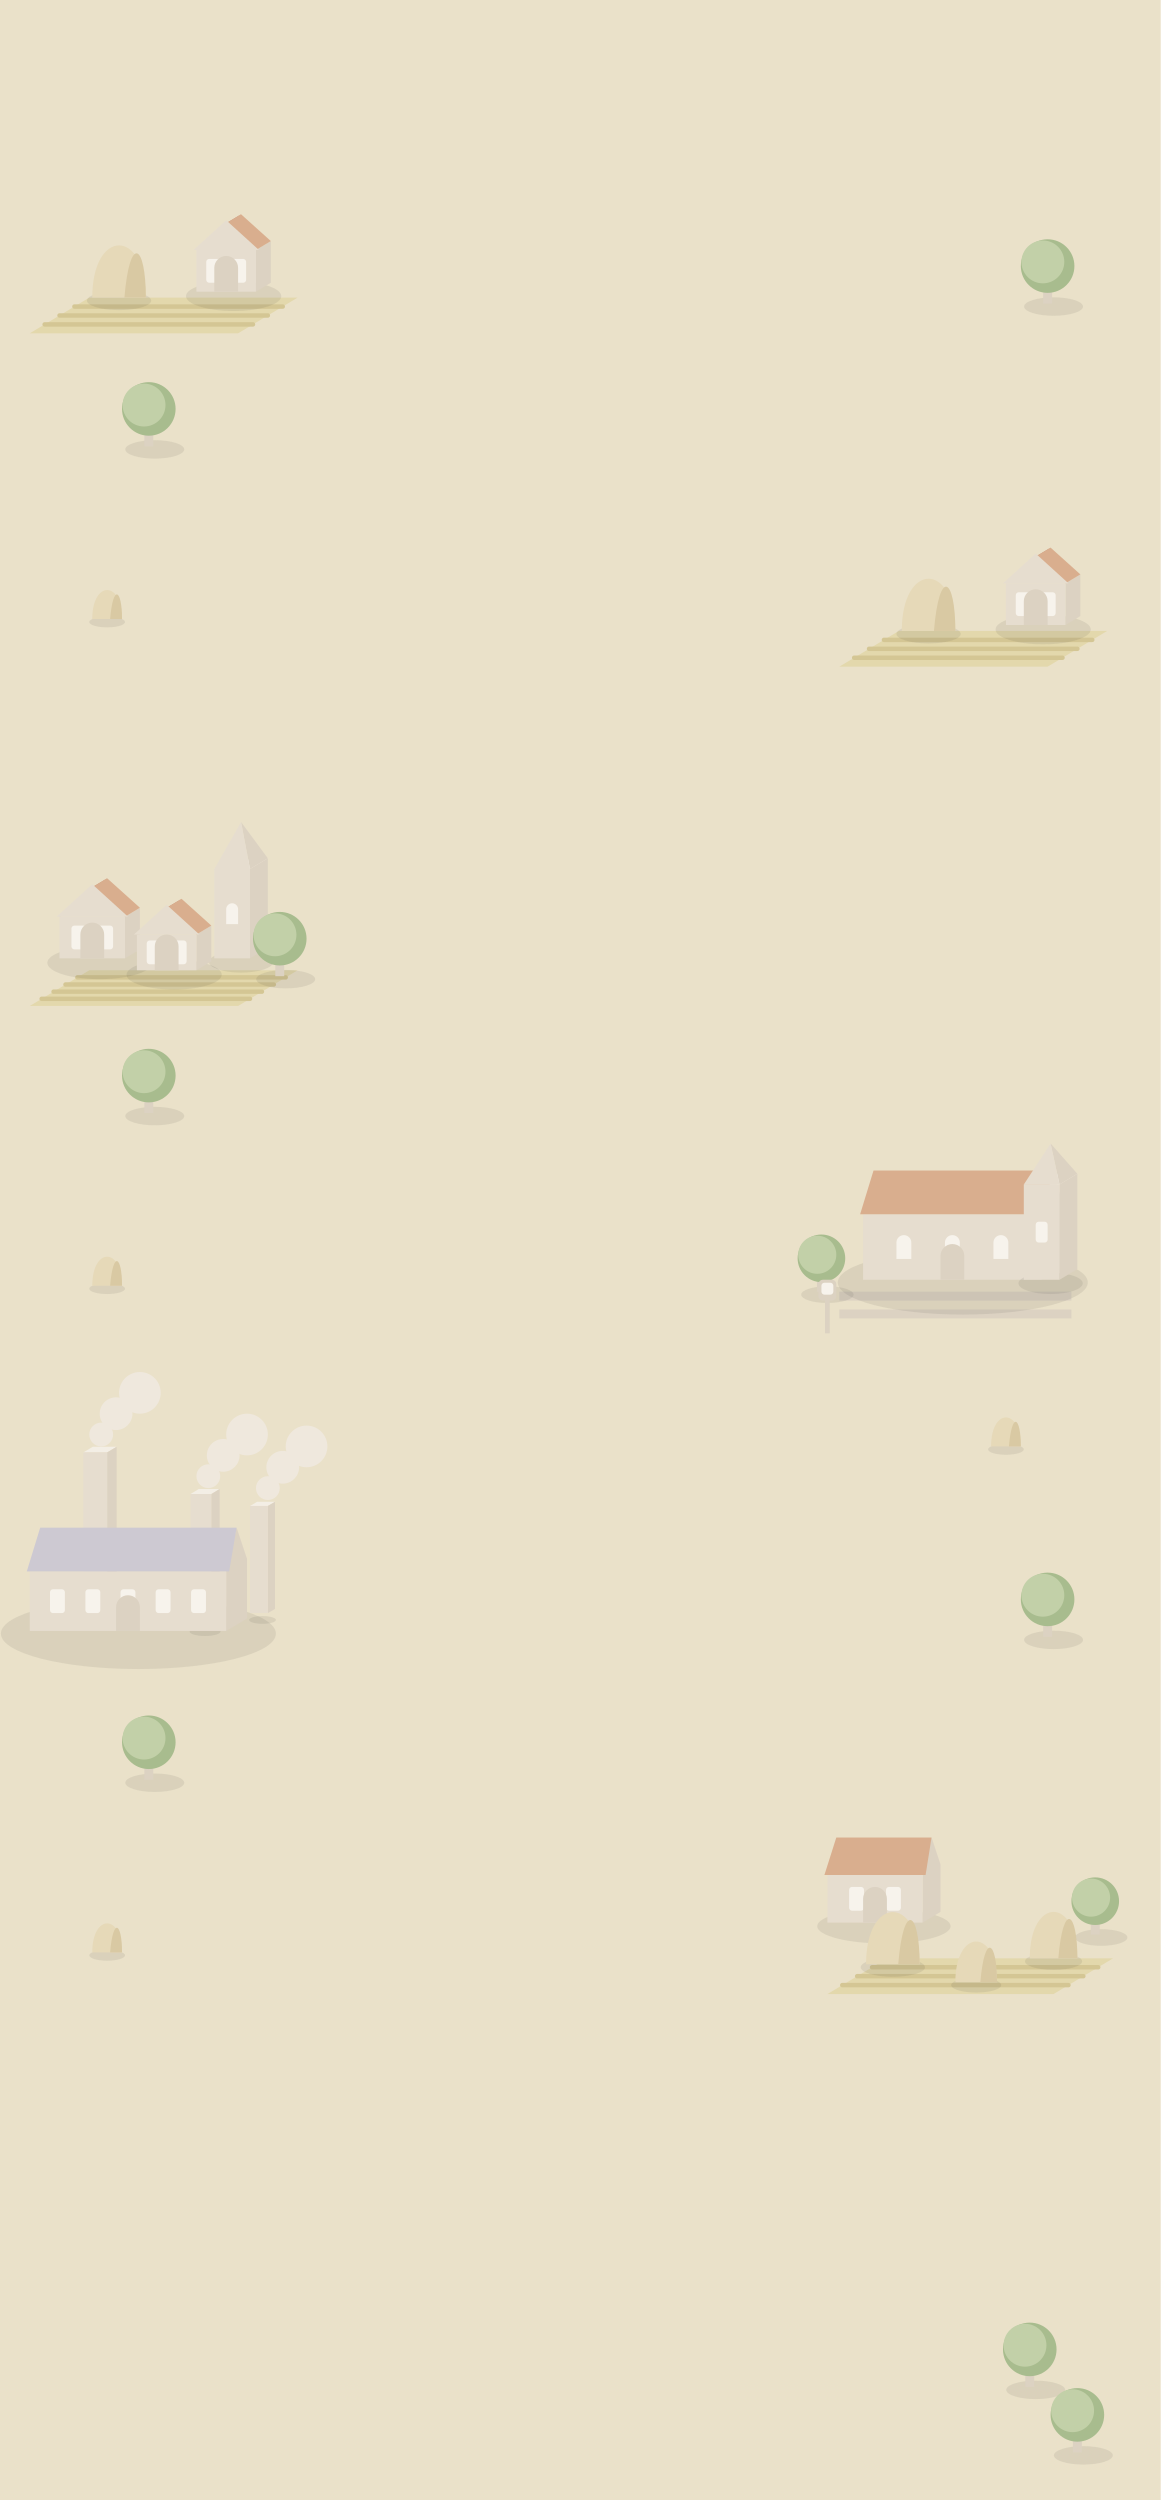
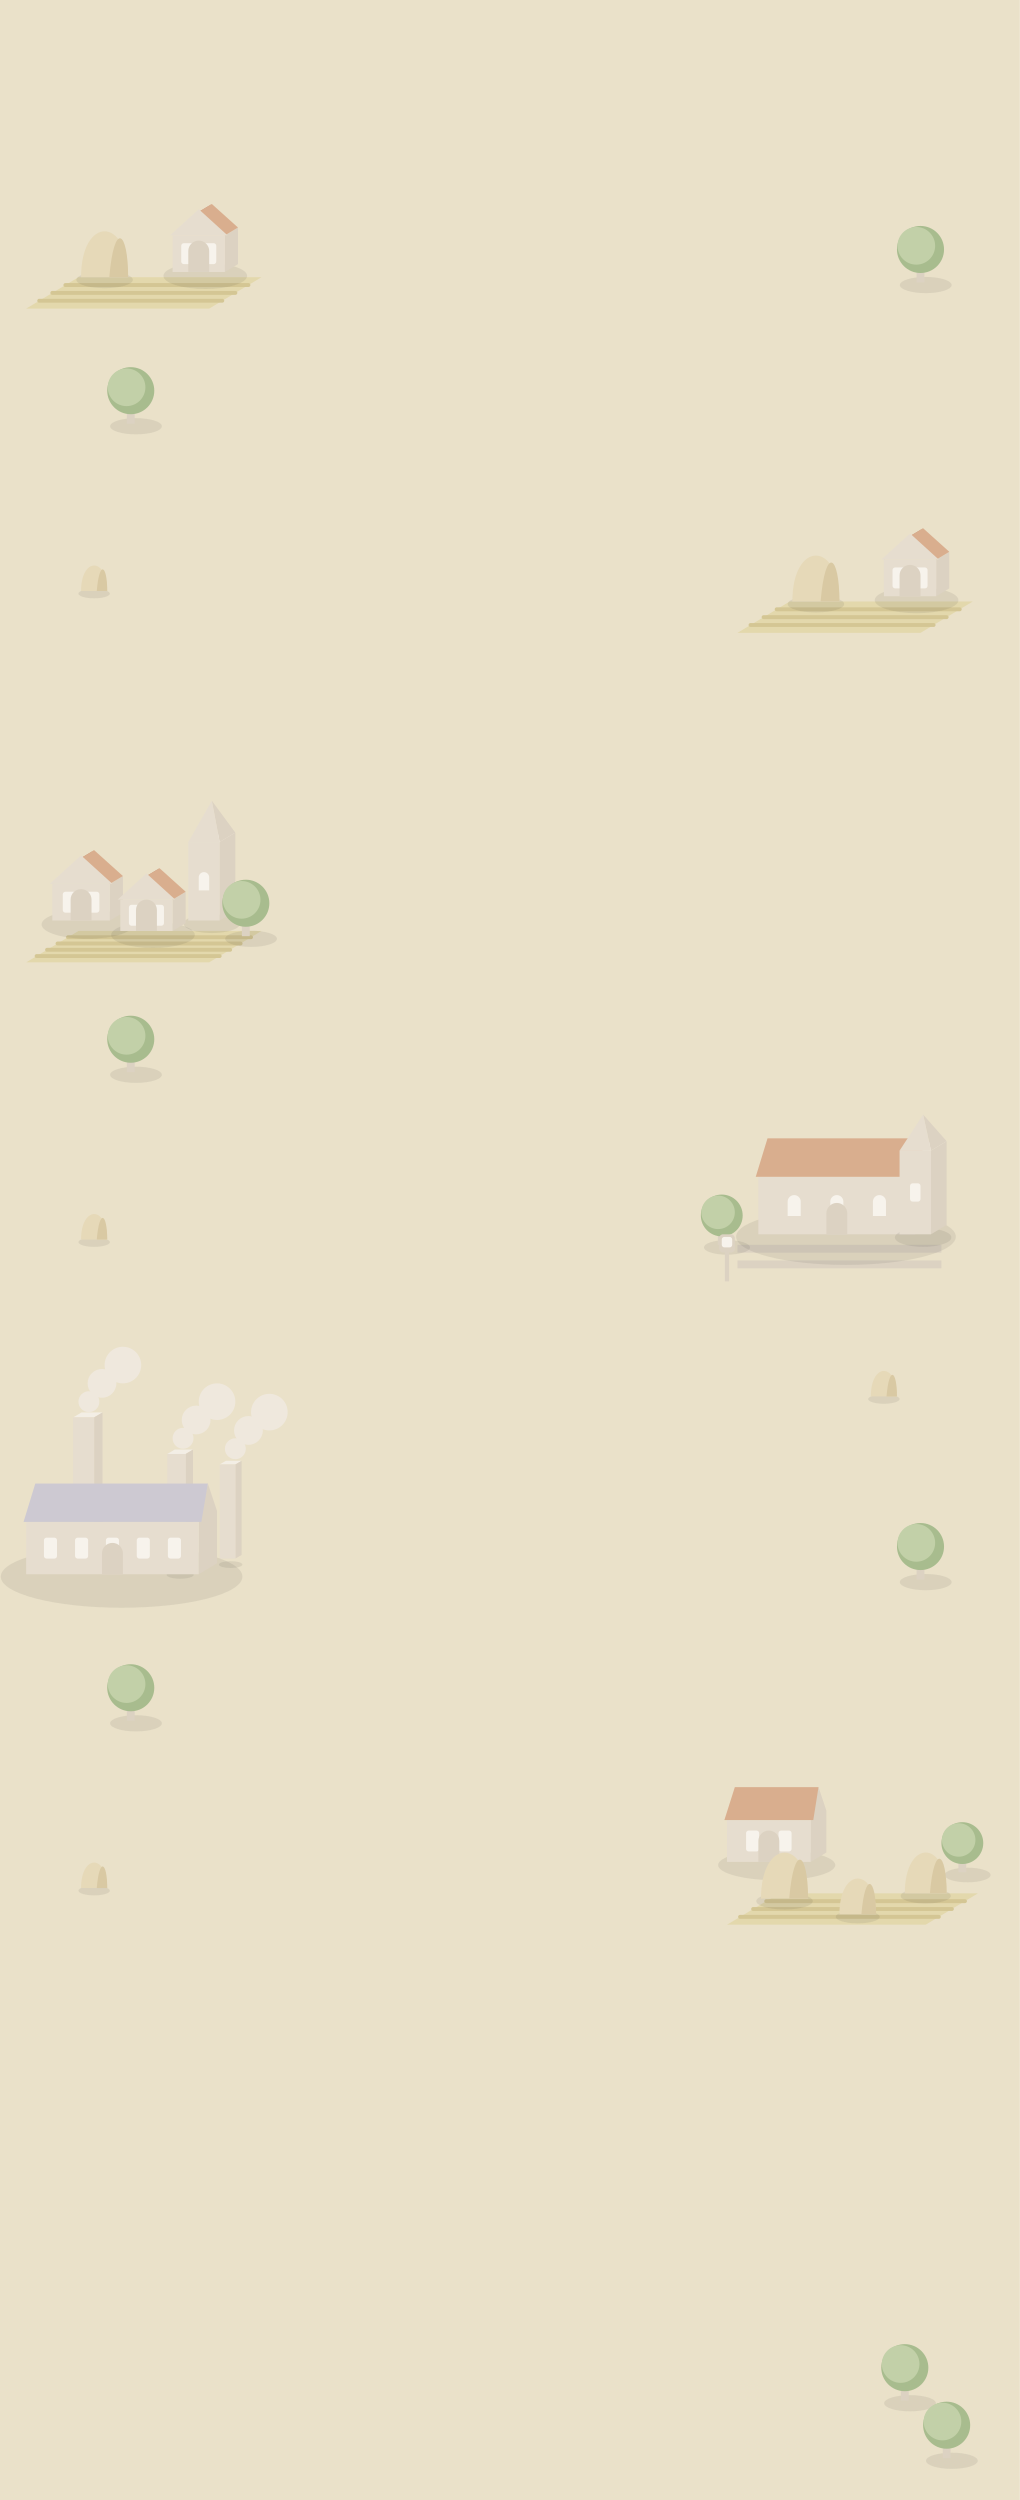
- <svg xmlns="http://www.w3.org/2000/svg" viewBox="0 0 390 840" width="390" height="840" data-points="126,644 272,532 120,420 268,308 130,196 274,84">
+ <svg xmlns="http://www.w3.org/2000/svg" viewBox="0 0 390 956" width="390" height="956" data-points="134,710 260,586 128,462 262,338 136,214 266,90">
  <style>.tint{fill:#eae1c9}.c0{fill:#efe8dd}.s-c0{stroke:#efe8dd}.c1{fill:#e6ddcf}.s-c1{stroke:#e6ddcf}.c2{fill:#dcd2c2}.s-c2{stroke:#dcd2c2}.c3{fill:#f3eee5}.s-c3{stroke:#f3eee5}.c4{fill:#f7f3ec}.s-c4{stroke:#f7f3ec}.c5{fill:#d9ae8e}.s-c5{stroke:#d9ae8e}.c6{fill:#c8957a}.s-c6{stroke:#c8957a}.c7{fill:#cdc9d2}.s-c7{stroke:#cdc9d2}.c8{fill:#b6b1bd}.s-c8{stroke:#b6b1bd}.c9{fill:#c2d0a8}.s-c9{stroke:#c2d0a8}.c10{fill:#a8bc8e}.s-c10{stroke:#a8bc8e}.c11{fill:#cfe0e4}.s-c11{stroke:#cfe0e4}.c12{fill:#e9f2f3}.s-c12{stroke:#e9f2f3}.c13{fill:rgba(35, 32, 28, .08)}.s-c13{stroke:rgba(35, 32, 28, .08)}.c14{fill:#e9b97c}.s-c14{stroke:#e9b97c}.c15{fill:#e6d9b8}.s-c15{stroke:#e6d9b8}.c16{fill:#d9c9a3}.s-c16{stroke:#d9c9a3}.c17{fill:#e3d8ac}.s-c17{stroke:#e3d8ac}.c18{fill:#d4c694}.s-c18{stroke:#d4c694}.c19{fill:#e9dba0}.s-c19{stroke:#e9dba0}.c20{fill:#d9c884}.s-c20{stroke:#d9c884}.c21{fill:#e2c25e}.s-c21{stroke:#e2c25e}.c22{fill:#ebd38a}.s-c22{stroke:#ebd38a}.c23{fill:#e7c98a}.s-c23{stroke:#e7c98a}@media(prefers-color-scheme:dark){.tint{fill:#26231c}.c0{fill:#2c2721}.s-c0{stroke:#2c2721}.c1{fill:#373129}.s-c1{stroke:#373129}.c2{fill:#2d2823}.s-c2{stroke:#2d2823}.c3{fill:#433c33}.s-c3{stroke:#433c33}.c4{fill:#8b7146}.s-c4{stroke:#8b7146}.c5{fill:#5c4136}.s-c5{stroke:#5c4136}.c6{fill:#4b342b}.s-c6{stroke:#4b342b}.c7{fill:#3c3b42}.s-c7{stroke:#3c3b42}.c8{fill:#2f2e35}.s-c8{stroke:#2f2e35}.c9{fill:#3f4b34}.s-c9{stroke:#3f4b34}.c10{fill:#33402a}.s-c10{stroke:#33402a}.c11{fill:#2a3a40}.s-c11{stroke:#2a3a40}.c12{fill:#354850}.s-c12{stroke:#354850}.c13{fill:rgba(0, 0, 0, .28)}.s-c13{stroke:rgba(0, 0, 0, .28)}.c14{fill:#8c6a44}.s-c14{stroke:#8c6a44}.c15{fill:#58492f}.s-c15{stroke:#58492f}.c16{fill:#4a3d28}.s-c16{stroke:#4a3d28}.c17{fill:#4a4430}.s-c17{stroke:#4a4430}.c18{fill:#403a27}.s-c18{stroke:#403a27}.c19{fill:#55502f}.s-c19{stroke:#55502f}.c20{fill:#4a4528}.s-c20{stroke:#4a4528}.c21{fill:#8f7430}.s-c21{stroke:#8f7430}.c22{fill:#a3863c}.s-c22{stroke:#a3863c}.c23{fill:#7a6236}.s-c23{stroke:#7a6236}}</style>
-   <rect x="0" y="0" width="390" height="840" class="tint" />
-   <path d="M10 112 L80 112 L100 100 L30 100Z" class="c17" />
-   <path d="M15 109L85 109" fill="none" class="s-c18" stroke-width="1.5" stroke-linecap="round" stroke-linejoin="round" />
-   <path d="M20 106L90 106" fill="none" class="s-c18" stroke-width="1.5" stroke-linecap="round" stroke-linejoin="round" />
-   <path d="M25 103L95 103" fill="none" class="s-c18" stroke-width="1.5" stroke-linecap="round" stroke-linejoin="round" />
-   <path d="M282 224 L352 224 L372 212 L302 212Z" class="c17" />
-   <path d="M287 221L357 221" fill="none" class="s-c18" stroke-width="1.5" stroke-linecap="round" stroke-linejoin="round" />
-   <path d="M292 218L362 218" fill="none" class="s-c18" stroke-width="1.5" stroke-linecap="round" stroke-linejoin="round" />
-   <path d="M297 215L367 215" fill="none" class="s-c18" stroke-width="1.5" stroke-linecap="round" stroke-linejoin="round" />
-   <path d="M10 338 L80 338 L100 326 L30 326Z" class="c17" />
-   <path d="M14 335.6L84 335.6" fill="none" class="s-c18" stroke-width="1.5" stroke-linecap="round" stroke-linejoin="round" />
-   <path d="M18 333.2L88 333.2" fill="none" class="s-c18" stroke-width="1.5" stroke-linecap="round" stroke-linejoin="round" />
-   <path d="M22 330.8L92 330.8" fill="none" class="s-c18" stroke-width="1.5" stroke-linecap="round" stroke-linejoin="round" />
-   <path d="M26 328.4L96 328.4" fill="none" class="s-c18" stroke-width="1.5" stroke-linecap="round" stroke-linejoin="round" />
-   <ellipse cx="78.5" cy="99.5" rx="16" ry="5" class="c13" />
-   <path d="M76 75 L66 84 L71 81 L81 72Z" class="c6" />
-   <path d="M86 98 L86 84 L91 81 L91 95Z" class="c2" />
-   <path d="M76 75 L86 84 L91 81 L81 72Z" class="c5" />
-   <rect x="66" y="84" width="20" height="14" class="c1" />
-   <path d="M65 84 L76 74 L87 84Z" class="c1" />
-   <rect x="69.3" y="87" width="5" height="8" class="c4" rx="1" />
-   <rect x="77.7" y="87" width="5" height="8" class="c4" rx="1" />
-   <path d="M72 98V90a4 4 0 0 1 8 0V98Z" class="c2" />
-   <ellipse cx="40" cy="101" rx="10.8" ry="3.2" class="c13" />
-   <path d="M31 100C31 76.6 49 76.6 49 100Z" class="c15" />
-   <path d="M41.8 100C43.6 78.4 49 82 49 100Z" class="c16" />
-   <ellipse cx="354" cy="103" rx="9.9" ry="3.1" class="c13" />
-   <rect x="350.5" y="93.9" width="3" height="8.1" class="c2" />
-   <circle cx="352" cy="89.4" r="9" class="c10" />
-   <circle cx="350.4" cy="88" r="7.2" class="c9" />
-   <ellipse cx="52" cy="151" rx="9.9" ry="3.1" class="c13" />
-   <rect x="48.5" y="141.9" width="3" height="8.1" class="c2" />
-   <circle cx="50" cy="137.4" r="9" class="c10" />
-   <circle cx="48.4" cy="136.1" r="7.2" class="c9" />
-   <ellipse cx="36" cy="209" rx="6" ry="1.8" class="c13" />
-   <path d="M31 208C31 195 41 195 41 208Z" class="c15" />
-   <path d="M37 208C38 196 41 198 41 208Z" class="c16" />
-   <ellipse cx="350.5" cy="211.5" rx="16" ry="5" class="c13" />
-   <path d="M348 187 L338 196 L343 193 L353 184Z" class="c6" />
-   <path d="M358 210 L358 196 L363 193 L363 207Z" class="c2" />
-   <path d="M348 187 L358 196 L363 193 L353 184Z" class="c5" />
-   <rect x="338" y="196" width="20" height="14" class="c1" />
-   <path d="M337 196 L348 186 L359 196Z" class="c1" />
-   <rect x="341.3" y="199" width="5" height="8" class="c4" rx="1" />
-   <rect x="349.7" y="199" width="5" height="8" class="c4" rx="1" />
-   <path d="M344 210V202a4 4 0 0 1 8 0V210Z" class="c2" />
-   <ellipse cx="312" cy="213" rx="10.8" ry="3.2" class="c13" />
-   <path d="M303 212C303 188.6 321 188.6 321 212Z" class="c15" />
-   <path d="M313.8 212C315.6 190.4 321 194 321 212Z" class="c16" />
-   <ellipse cx="33.5" cy="323.5" rx="17.6" ry="5.5" class="c13" />
-   <path d="M31 298.1 L20 308 L25 305 L36 295.1Z" class="c6" />
-   <path d="M42 322 L42 308 L47 305 L47 319Z" class="c2" />
-   <path d="M31 298.1 L42 308 L47 305 L36 295.1Z" class="c5" />
-   <rect x="20" y="308" width="22" height="14" class="c1" />
-   <path d="M19 308 L31 297.1 L43 308Z" class="c1" />
-   <rect x="24" y="311" width="5" height="8" class="c4" rx="1" />
-   <rect x="33" y="311" width="5" height="8" class="c4" rx="1" />
-   <path d="M27 322V314a4 4 0 0 1 8 0V322Z" class="c2" />
-   <ellipse cx="81" cy="323.2" rx="10.8" ry="3.6" class="c13" />
-   <path d="M72 292 L84 292 L90 288.4 L78 288.4Z" class="c3" />
-   <path d="M84 322 L84 292 L90 288.4 L90 318.4Z" class="c2" />
-   <rect x="72" y="292" width="12" height="30" class="c1" />
-   <path d="M76 310.5V305.5a2 2 0 0 1 4 0V310.5Z" class="c4" />
-   <path d="M84 292 L90 288.4 L81 276.2Z" class="c2" />
-   <path d="M72 292 L84 292 L81 276.2Z" class="c1" />
-   <ellipse cx="58.5" cy="327.5" rx="16" ry="5" class="c13" />
-   <path d="M56 305 L46 314 L51 311 L61 302Z" class="c6" />
-   <path d="M66 326 L66 314 L71 311 L71 323Z" class="c2" />
-   <path d="M56 305 L66 314 L71 311 L61 302Z" class="c5" />
-   <rect x="46" y="314" width="20" height="12" class="c1" />
-   <path d="M45 314 L56 304 L67 314Z" class="c1" />
-   <rect x="49.3" y="316" width="5" height="8" class="c4" rx="1" />
-   <rect x="57.7" y="316" width="5" height="8" class="c4" rx="1" />
-   <path d="M52 326V318a4 4 0 0 1 8 0V326Z" class="c2" />
-   <ellipse cx="96" cy="329" rx="9.9" ry="3.1" class="c13" />
-   <rect x="92.5" y="319.9" width="3" height="8.1" class="c2" />
-   <circle cx="94" cy="315.4" r="9" class="c10" />
-   <circle cx="92.4" cy="314.1" r="7.2" class="c9" />
-   <path d="M278 670 L354 670 L374 658 L298 658Z" class="c17" />
-   <path d="M283 667L359 667" fill="none" class="s-c18" stroke-width="1.5" stroke-linecap="round" stroke-linejoin="round" />
-   <path d="M288 664L364 664" fill="none" class="s-c18" stroke-width="1.5" stroke-linecap="round" stroke-linejoin="round" />
-   <path d="M293 661L369 661" fill="none" class="s-c18" stroke-width="1.5" stroke-linecap="round" stroke-linejoin="round" />
-   <ellipse cx="52" cy="375" rx="9.9" ry="3.1" class="c13" />
-   <rect x="48.5" y="365.9" width="3" height="8.1" class="c2" />
-   <circle cx="50" cy="361.4" r="9" class="c10" />
-   <circle cx="48.4" cy="360.1" r="7.2" class="c9" />
-   <rect x="282" y="434" width="78" height="3" class="c2" />
-   <rect x="282" y="440" width="78" height="3" class="c2" />
-   <ellipse cx="323.5" cy="430.9" rx="42" ry="10.8" class="c13" />
-   <path d="M350 430 L350 408 L353.5 393.3 L357 403.8 L357 425.8Z" class="c2" />
-   <rect x="290" y="408" width="60" height="22" class="c1" />
-   <path d="M289 408 L351 408 L353.5 393.3 L293.5 393.3Z" class="c5" />
-   <path d="M301.2 423V417.5a2.5 2.5 0 0 1 5 0V423Z" class="c4" />
-   <path d="M317.5 423V417.5a2.5 2.5 0 0 1 5 0V423Z" class="c4" />
-   <path d="M333.8 423V417.5a2.5 2.5 0 0 1 5 0V423Z" class="c4" />
-   <path d="M316 430V422a4 4 0 0 1 8 0V430Z" class="c2" />
-   <ellipse cx="353" cy="431.2" rx="10.8" ry="3.6" class="c13" />
-   <path d="M344 398 L356 398 L362 394.4 L350 394.4Z" class="c3" />
-   <path d="M356 430 L356 398 L362 394.4 L362 426.4Z" class="c2" />
-   <rect x="344" y="398" width="12" height="32" class="c1" />
-   <rect x="348" y="410.5" width="4" height="7" class="c4" rx="1" />
-   <path d="M356 398 L362 394.4 L353 384.2Z" class="c2" />
-   <path d="M344 398 L356 398 L353 384.2Z" class="c1" />
-   <ellipse cx="36" cy="433" rx="6" ry="1.8" class="c13" />
-   <path d="M31 432C31 419 41 419 41 432Z" class="c15" />
-   <path d="M37 432C38 420 41 422 41 432Z" class="c16" />
-   <ellipse cx="278" cy="435" rx="8.8" ry="2.8" class="c13" />
-   <rect x="274.5" y="426.8" width="3" height="7.2" class="c2" />
-   <circle cx="276" cy="422.8" r="8" class="c10" />
-   <circle cx="274.6" cy="421.6" r="6.4" class="c9" />
-   <rect x="277.2" y="436" width="1.6" height="12" class="c2" />
-   <rect x="275" y="430" width="6" height="7" class="c2" rx="1.5" />
-   <rect x="276" y="431" width="4" height="4" class="c4" rx="1" />
-   <ellipse cx="338" cy="487" rx="6" ry="1.8" class="c13" />
-   <path d="M333 486C333 473 343 473 343 486Z" class="c15" />
-   <path d="M339 486C340 474 343 476 343 486Z" class="c16" />
-   <circle cx="90" cy="500" r="4" class="c0" />
-   <circle cx="95" cy="493" r="5.5" class="c0" />
-   <circle cx="103" cy="486" r="7" class="c0" />
-   <ellipse cx="88.2" cy="544.3" rx="4.5" ry="1.3" class="c13" />
-   <path d="M84 506 L90 506 L92.4 504.6 L86.4 504.6Z" class="c3" />
-   <path d="M90 542 L90 506 L92.4 504.6 L92.4 540.6Z" class="c2" />
-   <rect x="84" y="506" width="6" height="36" class="c1" />
-   <circle cx="34" cy="482" r="4" class="c0" />
-   <circle cx="39" cy="475" r="5.5" class="c0" />
-   <circle cx="47" cy="468" r="7" class="c0" />
-   <ellipse cx="33.6" cy="546" rx="6" ry="1.8" class="c13" />
-   <path d="M28 488 L36 488 L39.2 486.1 L31.2 486.1Z" class="c3" />
-   <path d="M36 544 L36 488 L39.2 486.1 L39.2 542.1Z" class="c2" />
-   <rect x="28" y="488" width="8" height="56" class="c1" />
-   <circle cx="70" cy="496" r="4" class="c0" />
-   <circle cx="75" cy="489" r="5.5" class="c0" />
-   <circle cx="83" cy="482" r="7" class="c0" />
-   <ellipse cx="68.9" cy="548.2" rx="5.2" ry="1.5" class="c13" />
-   <path d="M64 502 L71 502 L73.8 500.3 L66.8 500.3Z" class="c3" />
-   <path d="M71 546 L71 502 L73.8 500.3 L73.8 544.3Z" class="c2" />
-   <rect x="64" y="502" width="7" height="44" class="c1" />
-   <ellipse cx="46.5" cy="548.9" rx="46.2" ry="11.9" class="c13" />
-   <path d="M76 548 L76 528 L79.5 513.3 L83 523.8 L83 543.8Z" class="c2" />
-   <rect x="10" y="528" width="66" height="20" class="c1" />
-   <path d="M9 528 L77 528 L79.5 513.3 L13.5 513.3Z" class="c7" />
-   <rect x="16.8" y="534" width="5" height="8" class="c4" rx="1" />
-   <rect x="28.7" y="534" width="5" height="8" class="c4" rx="1" />
-   <rect x="40.5" y="534" width="5" height="8" class="c4" rx="1" />
-   <rect x="52.3" y="534" width="5" height="8" class="c4" rx="1" />
-   <rect x="64.2" y="534" width="5" height="8" class="c4" rx="1" />
-   <path d="M39 548V540a4 4 0 0 1 8 0V548Z" class="c2" />
-   <ellipse cx="354" cy="551" rx="9.9" ry="3.1" class="c13" />
-   <rect x="350.5" y="541.9" width="3" height="8.1" class="c2" />
-   <circle cx="352" cy="537.4" r="9" class="c10" />
-   <circle cx="350.4" cy="536" r="7.2" class="c9" />
-   <ellipse cx="52" cy="599" rx="9.9" ry="3.1" class="c13" />
-   <rect x="48.5" y="589.9" width="3" height="8.1" class="c2" />
-   <circle cx="50" cy="585.4" r="9" class="c10" />
-   <circle cx="48.4" cy="584" r="7.2" class="c9" />
-   <ellipse cx="297" cy="647.2" rx="22.4" ry="5.8" class="c13" />
-   <path d="M310 646 L310 630 L313 617.4 L316 626.4 L316 642.4Z" class="c2" />
-   <rect x="278" y="630" width="32" height="16" class="c1" />
-   <path d="M277 630 L311 630 L313 617.4 L281 617.4Z" class="c5" />
-   <rect x="285.3" y="634" width="5" height="8" class="c4" rx="1" />
-   <rect x="297.7" y="634" width="5" height="8" class="c4" rx="1" />
-   <path d="M290 646V638a4 4 0 0 1 8 0V646Z" class="c2" />
-   <ellipse cx="370" cy="651" rx="8.8" ry="2.8" class="c13" />
-   <rect x="366.5" y="642.8" width="3" height="7.2" class="c2" />
-   <circle cx="368" cy="638.8" r="8" class="c10" />
-   <circle cx="366.6" cy="637.6" r="6.4" class="c9" />
-   <ellipse cx="36" cy="657" rx="6" ry="1.8" class="c13" />
-   <path d="M31 656C31 643 41 643 41 656Z" class="c15" />
-   <path d="M37 656C38 644 41 646 41 656Z" class="c16" />
-   <ellipse cx="354" cy="659" rx="9.6" ry="2.9" class="c13" />
-   <path d="M346 658C346 637.2 362 637.2 362 658Z" class="c15" />
-   <path d="M355.6 658C357.2 638.8 362 642 362 658Z" class="c16" />
-   <ellipse cx="300" cy="661" rx="10.8" ry="3.2" class="c13" />
-   <path d="M291 660C291 636.6 309 636.6 309 660Z" class="c15" />
-   <path d="M301.8 660C303.6 638.4 309 642 309 660Z" class="c16" />
-   <ellipse cx="328" cy="667" rx="8.4" ry="2.5" class="c13" />
-   <path d="M321 666C321 647.8 335 647.8 335 666Z" class="c15" />
-   <path d="M329.4 666C330.8 649.2 335 652 335 666Z" class="c16" />
-   <ellipse cx="348" cy="803" rx="9.9" ry="3.1" class="c13" />
-   <rect x="344.5" y="793.9" width="3" height="8.1" class="c2" />
-   <circle cx="346" cy="789.4" r="9" class="c10" />
-   <circle cx="344.4" cy="788" r="7.2" class="c9" />
-   <ellipse cx="364" cy="825" rx="9.9" ry="3.1" class="c13" />
-   <rect x="360.5" y="815.9" width="3" height="8.1" class="c2" />
-   <circle cx="362" cy="811.4" r="9" class="c10" />
-   <circle cx="360.4" cy="810" r="7.2" class="c9" />
+   <rect x="0" y="0" width="390" height="956" class="tint" />
+   <path d="M10 118 L80 118 L100 106 L30 106Z" class="c17" />
+   <path d="M15 115L85 115" fill="none" class="s-c18" stroke-width="1.5" stroke-linecap="round" stroke-linejoin="round" />
+   <path d="M20 112L90 112" fill="none" class="s-c18" stroke-width="1.5" stroke-linecap="round" stroke-linejoin="round" />
+   <path d="M25 109L95 109" fill="none" class="s-c18" stroke-width="1.5" stroke-linecap="round" stroke-linejoin="round" />
+   <path d="M282 242 L352 242 L372 230 L302 230Z" class="c17" />
+   <path d="M287 239L357 239" fill="none" class="s-c18" stroke-width="1.5" stroke-linecap="round" stroke-linejoin="round" />
+   <path d="M292 236L362 236" fill="none" class="s-c18" stroke-width="1.5" stroke-linecap="round" stroke-linejoin="round" />
+   <path d="M297 233L367 233" fill="none" class="s-c18" stroke-width="1.5" stroke-linecap="round" stroke-linejoin="round" />
+   <path d="M10 368 L80 368 L100 356 L30 356Z" class="c17" />
+   <path d="M14 365.6L84 365.6" fill="none" class="s-c18" stroke-width="1.5" stroke-linecap="round" stroke-linejoin="round" />
+   <path d="M18 363.2L88 363.2" fill="none" class="s-c18" stroke-width="1.5" stroke-linecap="round" stroke-linejoin="round" />
+   <path d="M22 360.8L92 360.8" fill="none" class="s-c18" stroke-width="1.5" stroke-linecap="round" stroke-linejoin="round" />
+   <path d="M26 358.4L96 358.4" fill="none" class="s-c18" stroke-width="1.5" stroke-linecap="round" stroke-linejoin="round" />
+   <ellipse cx="78.5" cy="105.5" rx="16" ry="5" class="c13" />
+   <path d="M76 81 L66 90 L71 87 L81 78Z" class="c6" />
+   <path d="M86 104 L86 90 L91 87 L91 101Z" class="c2" />
+   <path d="M76 81 L86 90 L91 87 L81 78Z" class="c5" />
+   <rect x="66" y="90" width="20" height="14" class="c1" />
+   <path d="M65 90 L76 80 L87 90Z" class="c1" />
+   <rect x="69.3" y="93" width="5" height="8" class="c4" rx="1" />
+   <rect x="77.7" y="93" width="5" height="8" class="c4" rx="1" />
+   <path d="M72 104V96a4 4 0 0 1 8 0V104Z" class="c2" />
+   <ellipse cx="40" cy="107" rx="10.8" ry="3.2" class="c13" />
+   <path d="M31 106C31 82.6 49 82.6 49 106Z" class="c15" />
+   <path d="M41.8 106C43.6 84.4 49 88 49 106Z" class="c16" />
+   <ellipse cx="354" cy="109" rx="9.9" ry="3.1" class="c13" />
+   <rect x="350.5" y="99.9" width="3" height="8.1" class="c2" />
+   <circle cx="352" cy="95.4" r="9" class="c10" />
+   <circle cx="350.4" cy="94" r="7.2" class="c9" />
+   <ellipse cx="52" cy="163" rx="9.9" ry="3.1" class="c13" />
+   <rect x="48.5" y="153.9" width="3" height="8.1" class="c2" />
+   <circle cx="50" cy="149.4" r="9" class="c10" />
+   <circle cx="48.4" cy="148.1" r="7.2" class="c9" />
+   <ellipse cx="36" cy="227" rx="6" ry="1.8" class="c13" />
+   <path d="M31 226C31 213 41 213 41 226Z" class="c15" />
+   <path d="M37 226C38 214 41 216 41 226Z" class="c16" />
+   <ellipse cx="350.5" cy="229.5" rx="16" ry="5" class="c13" />
+   <path d="M348 205 L338 214 L343 211 L353 202Z" class="c6" />
+   <path d="M358 228 L358 214 L363 211 L363 225Z" class="c2" />
+   <path d="M348 205 L358 214 L363 211 L353 202Z" class="c5" />
+   <rect x="338" y="214" width="20" height="14" class="c1" />
+   <path d="M337 214 L348 204 L359 214Z" class="c1" />
+   <rect x="341.3" y="217" width="5" height="8" class="c4" rx="1" />
+   <rect x="349.7" y="217" width="5" height="8" class="c4" rx="1" />
+   <path d="M344 228V220a4 4 0 0 1 8 0V228Z" class="c2" />
+   <ellipse cx="312" cy="231" rx="10.8" ry="3.2" class="c13" />
+   <path d="M303 230C303 206.6 321 206.6 321 230Z" class="c15" />
+   <path d="M313.8 230C315.6 208.4 321 212 321 230Z" class="c16" />
+   <ellipse cx="33.5" cy="353.5" rx="17.6" ry="5.5" class="c13" />
+   <path d="M31 328.1 L20 338 L25 335 L36 325.1Z" class="c6" />
+   <path d="M42 352 L42 338 L47 335 L47 349Z" class="c2" />
+   <path d="M31 328.1 L42 338 L47 335 L36 325.1Z" class="c5" />
+   <rect x="20" y="338" width="22" height="14" class="c1" />
+   <path d="M19 338 L31 327.1 L43 338Z" class="c1" />
+   <rect x="24" y="341" width="5" height="8" class="c4" rx="1" />
+   <rect x="33" y="341" width="5" height="8" class="c4" rx="1" />
+   <path d="M27 352V344a4 4 0 0 1 8 0V352Z" class="c2" />
+   <ellipse cx="81" cy="353.2" rx="10.8" ry="3.6" class="c13" />
+   <path d="M72 322 L84 322 L90 318.4 L78 318.4Z" class="c3" />
+   <path d="M84 352 L84 322 L90 318.4 L90 348.4Z" class="c2" />
+   <rect x="72" y="322" width="12" height="30" class="c1" />
+   <path d="M76 340.5V335.5a2 2 0 0 1 4 0V340.5Z" class="c4" />
+   <path d="M84 322 L90 318.4 L81 306.2Z" class="c2" />
+   <path d="M72 322 L84 322 L81 306.2Z" class="c1" />
+   <ellipse cx="58.5" cy="357.5" rx="16" ry="5" class="c13" />
+   <path d="M56 335 L46 344 L51 341 L61 332Z" class="c6" />
+   <path d="M66 356 L66 344 L71 341 L71 353Z" class="c2" />
+   <path d="M56 335 L66 344 L71 341 L61 332Z" class="c5" />
+   <rect x="46" y="344" width="20" height="12" class="c1" />
+   <path d="M45 344 L56 334 L67 344Z" class="c1" />
+   <rect x="49.3" y="346" width="5" height="8" class="c4" rx="1" />
+   <rect x="57.7" y="346" width="5" height="8" class="c4" rx="1" />
+   <path d="M52 356V348a4 4 0 0 1 8 0V356Z" class="c2" />
+   <ellipse cx="96" cy="359" rx="9.9" ry="3.1" class="c13" />
+   <rect x="92.5" y="349.9" width="3" height="8.1" class="c2" />
+   <circle cx="94" cy="345.4" r="9" class="c10" />
+   <circle cx="92.4" cy="344.1" r="7.2" class="c9" />
+   <ellipse cx="52" cy="411" rx="9.9" ry="3.1" class="c13" />
+   <rect x="48.5" y="401.9" width="3" height="8.1" class="c2" />
+   <circle cx="50" cy="397.4" r="9" class="c10" />
+   <circle cx="48.4" cy="396.1" r="7.2" class="c9" />
+   <path d="M278 736 L354 736 L374 724 L298 724Z" class="c17" />
+   <path d="M283 733L359 733" fill="none" class="s-c18" stroke-width="1.5" stroke-linecap="round" stroke-linejoin="round" />
+   <path d="M288 730L364 730" fill="none" class="s-c18" stroke-width="1.5" stroke-linecap="round" stroke-linejoin="round" />
+   <path d="M293 727L369 727" fill="none" class="s-c18" stroke-width="1.5" stroke-linecap="round" stroke-linejoin="round" />
+   <rect x="282" y="476" width="78" height="3" class="c2" />
+   <rect x="282" y="482" width="78" height="3" class="c2" />
+   <ellipse cx="323.5" cy="472.9" rx="42" ry="10.8" class="c13" />
+   <path d="M350 472 L350 450 L353.5 435.3 L357 445.8 L357 467.8Z" class="c2" />
+   <rect x="290" y="450" width="60" height="22" class="c1" />
+   <path d="M289 450 L351 450 L353.5 435.3 L293.5 435.3Z" class="c5" />
+   <path d="M301.2 465V459.5a2.5 2.5 0 0 1 5 0V465Z" class="c4" />
+   <path d="M317.5 465V459.5a2.5 2.5 0 0 1 5 0V465Z" class="c4" />
+   <path d="M333.8 465V459.5a2.5 2.5 0 0 1 5 0V465Z" class="c4" />
+   <path d="M316 472V464a4 4 0 0 1 8 0V472Z" class="c2" />
+   <ellipse cx="353" cy="473.2" rx="10.8" ry="3.6" class="c13" />
+   <path d="M344 440 L356 440 L362 436.4 L350 436.4Z" class="c3" />
+   <path d="M356 472 L356 440 L362 436.4 L362 468.4Z" class="c2" />
+   <rect x="344" y="440" width="12" height="32" class="c1" />
+   <rect x="348" y="452.5" width="4" height="7" class="c4" rx="1" />
+   <path d="M356 440 L362 436.4 L353 426.2Z" class="c2" />
+   <path d="M344 440 L356 440 L353 426.2Z" class="c1" />
+   <ellipse cx="36" cy="475" rx="6" ry="1.8" class="c13" />
+   <path d="M31 474C31 461 41 461 41 474Z" class="c15" />
+   <path d="M37 474C38 462 41 464 41 474Z" class="c16" />
+   <ellipse cx="278" cy="477" rx="8.8" ry="2.8" class="c13" />
+   <rect x="274.5" y="468.8" width="3" height="7.2" class="c2" />
+   <circle cx="276" cy="464.8" r="8" class="c10" />
+   <circle cx="274.6" cy="463.6" r="6.4" class="c9" />
+   <rect x="277.2" y="478" width="1.6" height="12" class="c2" />
+   <rect x="275" y="472" width="6" height="7" class="c2" rx="1.5" />
+   <rect x="276" y="473" width="4" height="4" class="c4" rx="1" />
+   <ellipse cx="338" cy="535" rx="6" ry="1.8" class="c13" />
+   <path d="M333 534C333 521 343 521 343 534Z" class="c15" />
+   <path d="M339 534C340 522 343 524 343 534Z" class="c16" />
+   <circle cx="90" cy="554" r="4" class="c0" />
+   <circle cx="95" cy="547" r="5.5" class="c0" />
+   <circle cx="103" cy="540" r="7" class="c0" />
+   <ellipse cx="88.2" cy="598.3" rx="4.5" ry="1.3" class="c13" />
+   <path d="M84 560 L90 560 L92.4 558.6 L86.4 558.6Z" class="c3" />
+   <path d="M90 596 L90 560 L92.4 558.6 L92.4 594.6Z" class="c2" />
+   <rect x="84" y="560" width="6" height="36" class="c1" />
+   <circle cx="34" cy="536" r="4" class="c0" />
+   <circle cx="39" cy="529" r="5.5" class="c0" />
+   <circle cx="47" cy="522" r="7" class="c0" />
+   <ellipse cx="33.6" cy="600" rx="6" ry="1.8" class="c13" />
+   <path d="M28 542 L36 542 L39.2 540.1 L31.2 540.1Z" class="c3" />
+   <path d="M36 598 L36 542 L39.2 540.1 L39.2 596.1Z" class="c2" />
+   <rect x="28" y="542" width="8" height="56" class="c1" />
+   <circle cx="70" cy="550" r="4" class="c0" />
+   <circle cx="75" cy="543" r="5.5" class="c0" />
+   <circle cx="83" cy="536" r="7" class="c0" />
+   <ellipse cx="68.9" cy="602.2" rx="5.2" ry="1.5" class="c13" />
+   <path d="M64 556 L71 556 L73.8 554.3 L66.8 554.3Z" class="c3" />
+   <path d="M71 600 L71 556 L73.8 554.3 L73.8 598.3Z" class="c2" />
+   <rect x="64" y="556" width="7" height="44" class="c1" />
+   <ellipse cx="46.5" cy="602.9" rx="46.2" ry="11.9" class="c13" />
+   <path d="M76 602 L76 582 L79.5 567.3 L83 577.8 L83 597.8Z" class="c2" />
+   <rect x="10" y="582" width="66" height="20" class="c1" />
+   <path d="M9 582 L77 582 L79.5 567.3 L13.5 567.3Z" class="c7" />
+   <rect x="16.8" y="588" width="5" height="8" class="c4" rx="1" />
+   <rect x="28.7" y="588" width="5" height="8" class="c4" rx="1" />
+   <rect x="40.5" y="588" width="5" height="8" class="c4" rx="1" />
+   <rect x="52.3" y="588" width="5" height="8" class="c4" rx="1" />
+   <rect x="64.2" y="588" width="5" height="8" class="c4" rx="1" />
+   <path d="M39 602V594a4 4 0 0 1 8 0V602Z" class="c2" />
+   <ellipse cx="354" cy="605" rx="9.9" ry="3.1" class="c13" />
+   <rect x="350.5" y="595.9" width="3" height="8.1" class="c2" />
+   <circle cx="352" cy="591.4" r="9" class="c10" />
+   <circle cx="350.4" cy="590" r="7.2" class="c9" />
+   <ellipse cx="52" cy="659" rx="9.9" ry="3.1" class="c13" />
+   <rect x="48.5" y="649.9" width="3" height="8.1" class="c2" />
+   <circle cx="50" cy="645.4" r="9" class="c10" />
+   <circle cx="48.4" cy="644" r="7.2" class="c9" />
+   <ellipse cx="297" cy="713.2" rx="22.4" ry="5.8" class="c13" />
+   <path d="M310 712 L310 696 L313 683.4 L316 692.4 L316 708.4Z" class="c2" />
+   <rect x="278" y="696" width="32" height="16" class="c1" />
+   <path d="M277 696 L311 696 L313 683.4 L281 683.4Z" class="c5" />
+   <rect x="285.3" y="700" width="5" height="8" class="c4" rx="1" />
+   <rect x="297.7" y="700" width="5" height="8" class="c4" rx="1" />
+   <path d="M290 712V704a4 4 0 0 1 8 0V712Z" class="c2" />
+   <ellipse cx="370" cy="717" rx="8.8" ry="2.8" class="c13" />
+   <rect x="366.5" y="708.8" width="3" height="7.2" class="c2" />
+   <circle cx="368" cy="704.8" r="8" class="c10" />
+   <circle cx="366.6" cy="703.6" r="6.4" class="c9" />
+   <ellipse cx="36" cy="723" rx="6" ry="1.8" class="c13" />
+   <path d="M31 722C31 709 41 709 41 722Z" class="c15" />
+   <path d="M37 722C38 710 41 712 41 722Z" class="c16" />
+   <ellipse cx="354" cy="725" rx="9.6" ry="2.9" class="c13" />
+   <path d="M346 724C346 703.2 362 703.2 362 724Z" class="c15" />
+   <path d="M355.6 724C357.2 704.8 362 708 362 724Z" class="c16" />
+   <ellipse cx="300" cy="727" rx="10.8" ry="3.2" class="c13" />
+   <path d="M291 726C291 702.6 309 702.6 309 726Z" class="c15" />
+   <path d="M301.8 726C303.6 704.4 309 708 309 726Z" class="c16" />
+   <ellipse cx="328" cy="733" rx="8.4" ry="2.5" class="c13" />
+   <path d="M321 732C321 713.8 335 713.8 335 732Z" class="c15" />
+   <path d="M329.4 732C330.8 715.2 335 718 335 732Z" class="c16" />
+   <ellipse cx="348" cy="919" rx="9.9" ry="3.1" class="c13" />
+   <rect x="344.5" y="909.9" width="3" height="8.1" class="c2" />
+   <circle cx="346" cy="905.4" r="9" class="c10" />
+   <circle cx="344.4" cy="904" r="7.2" class="c9" />
+   <ellipse cx="364" cy="941" rx="9.9" ry="3.1" class="c13" />
+   <rect x="360.5" y="931.9" width="3" height="8.1" class="c2" />
+   <circle cx="362" cy="927.4" r="9" class="c10" />
+   <circle cx="360.4" cy="926" r="7.2" class="c9" />
</svg>
